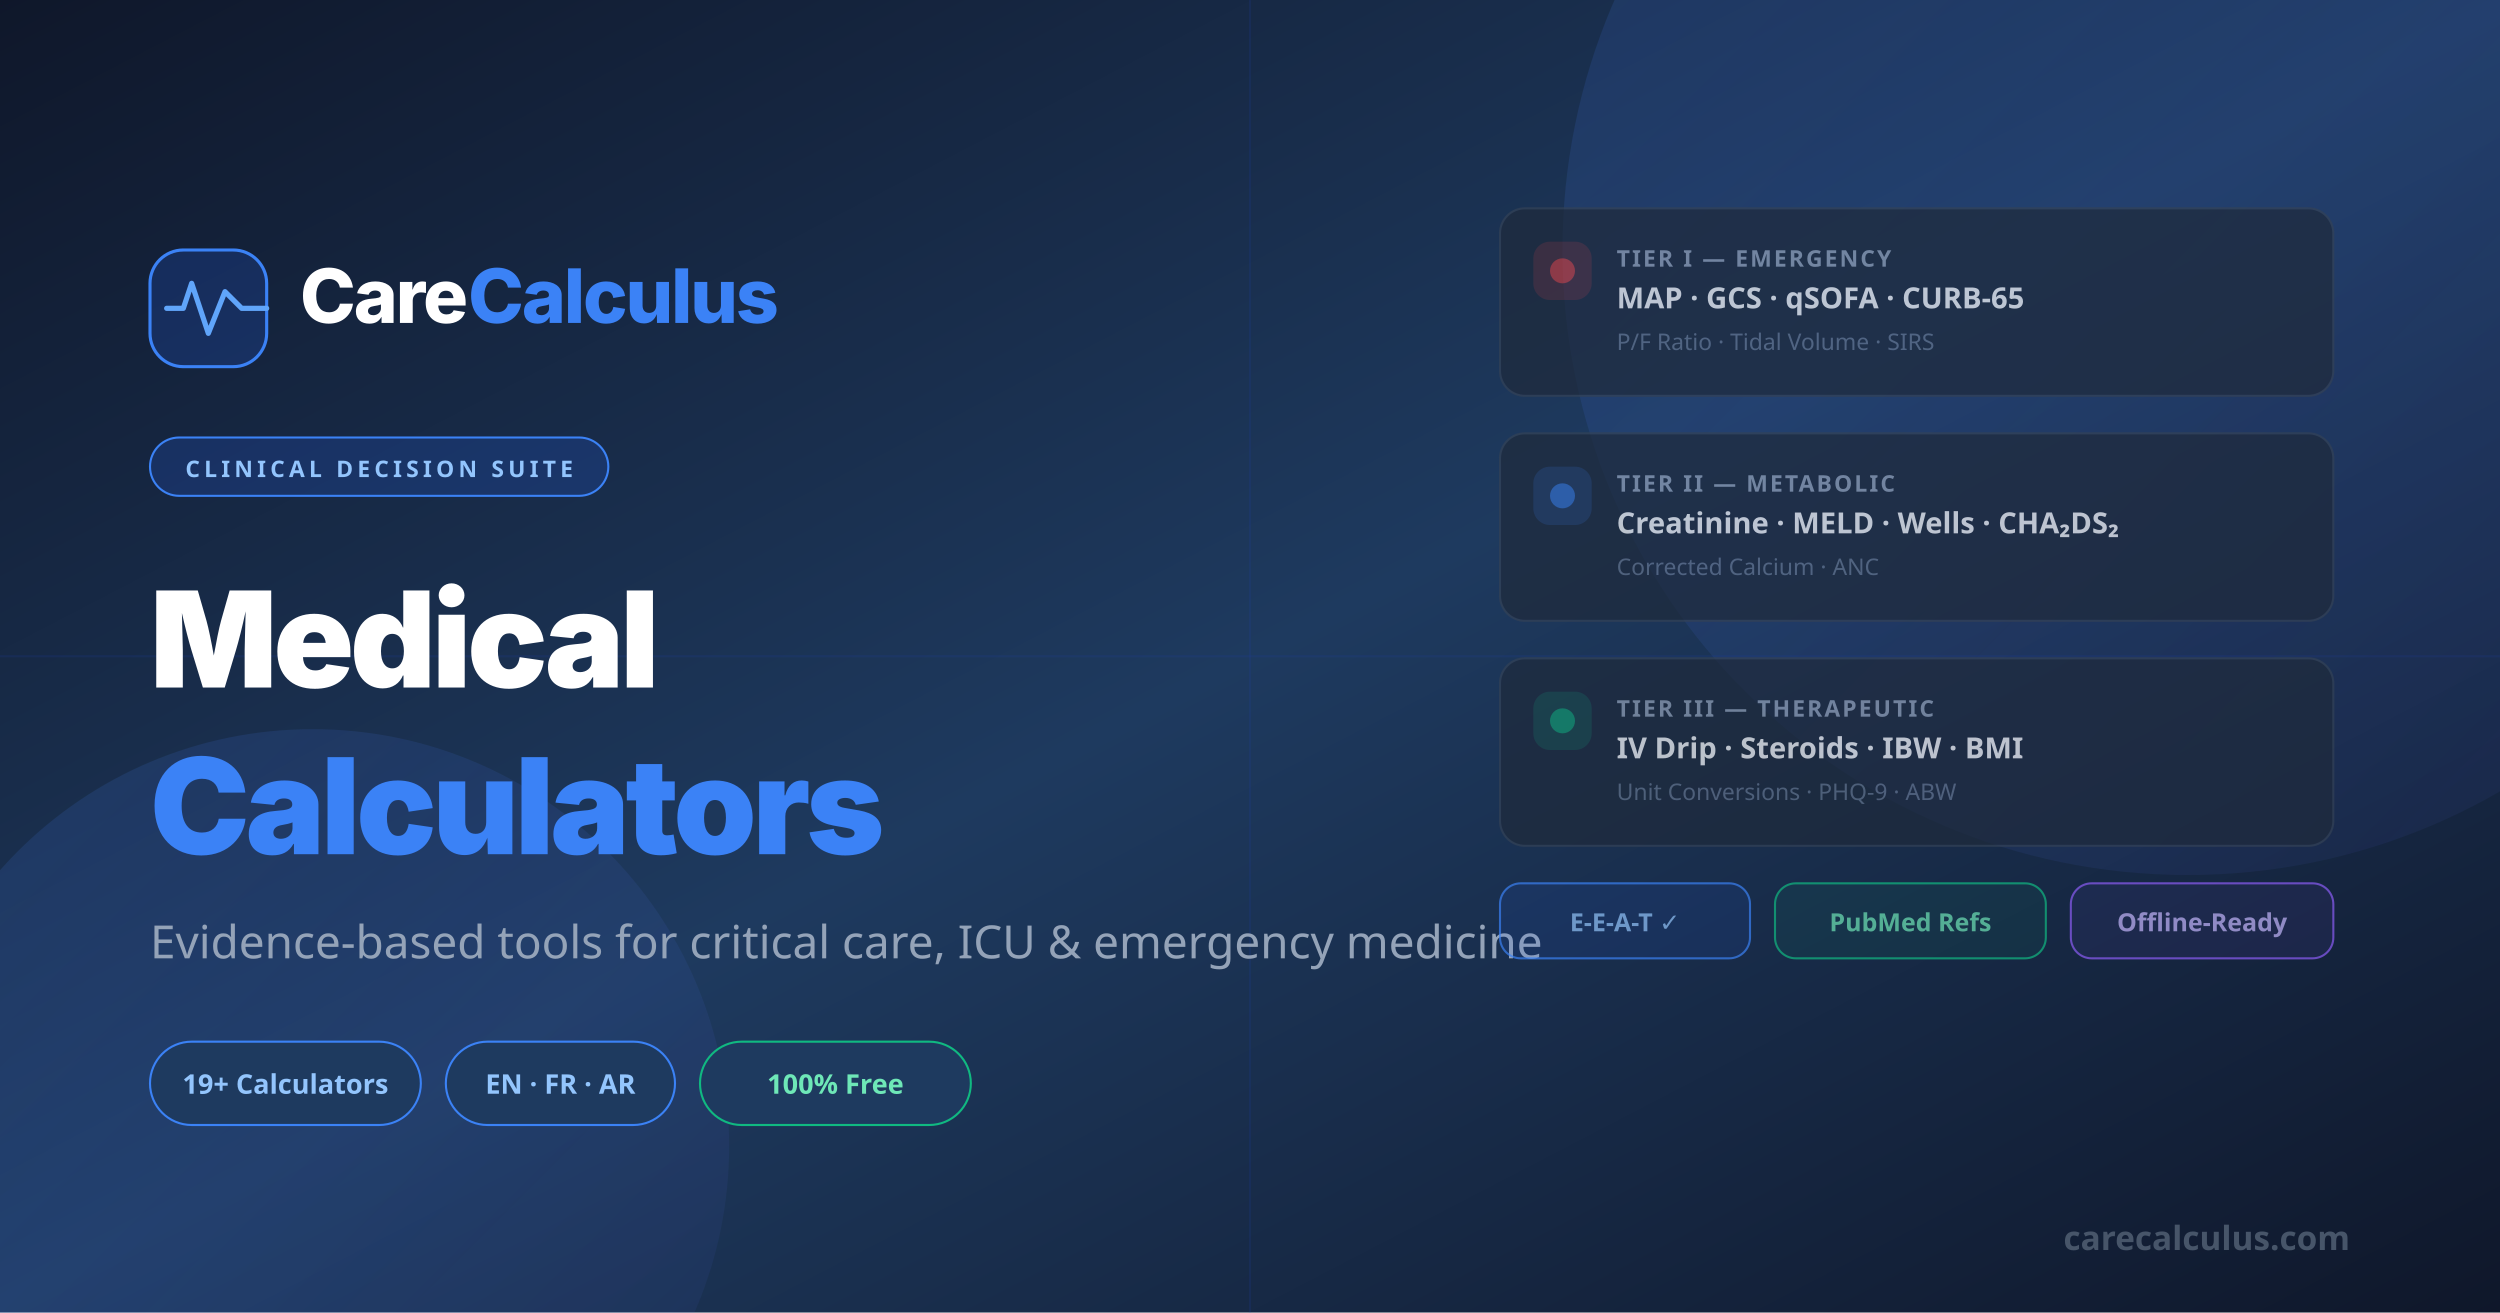
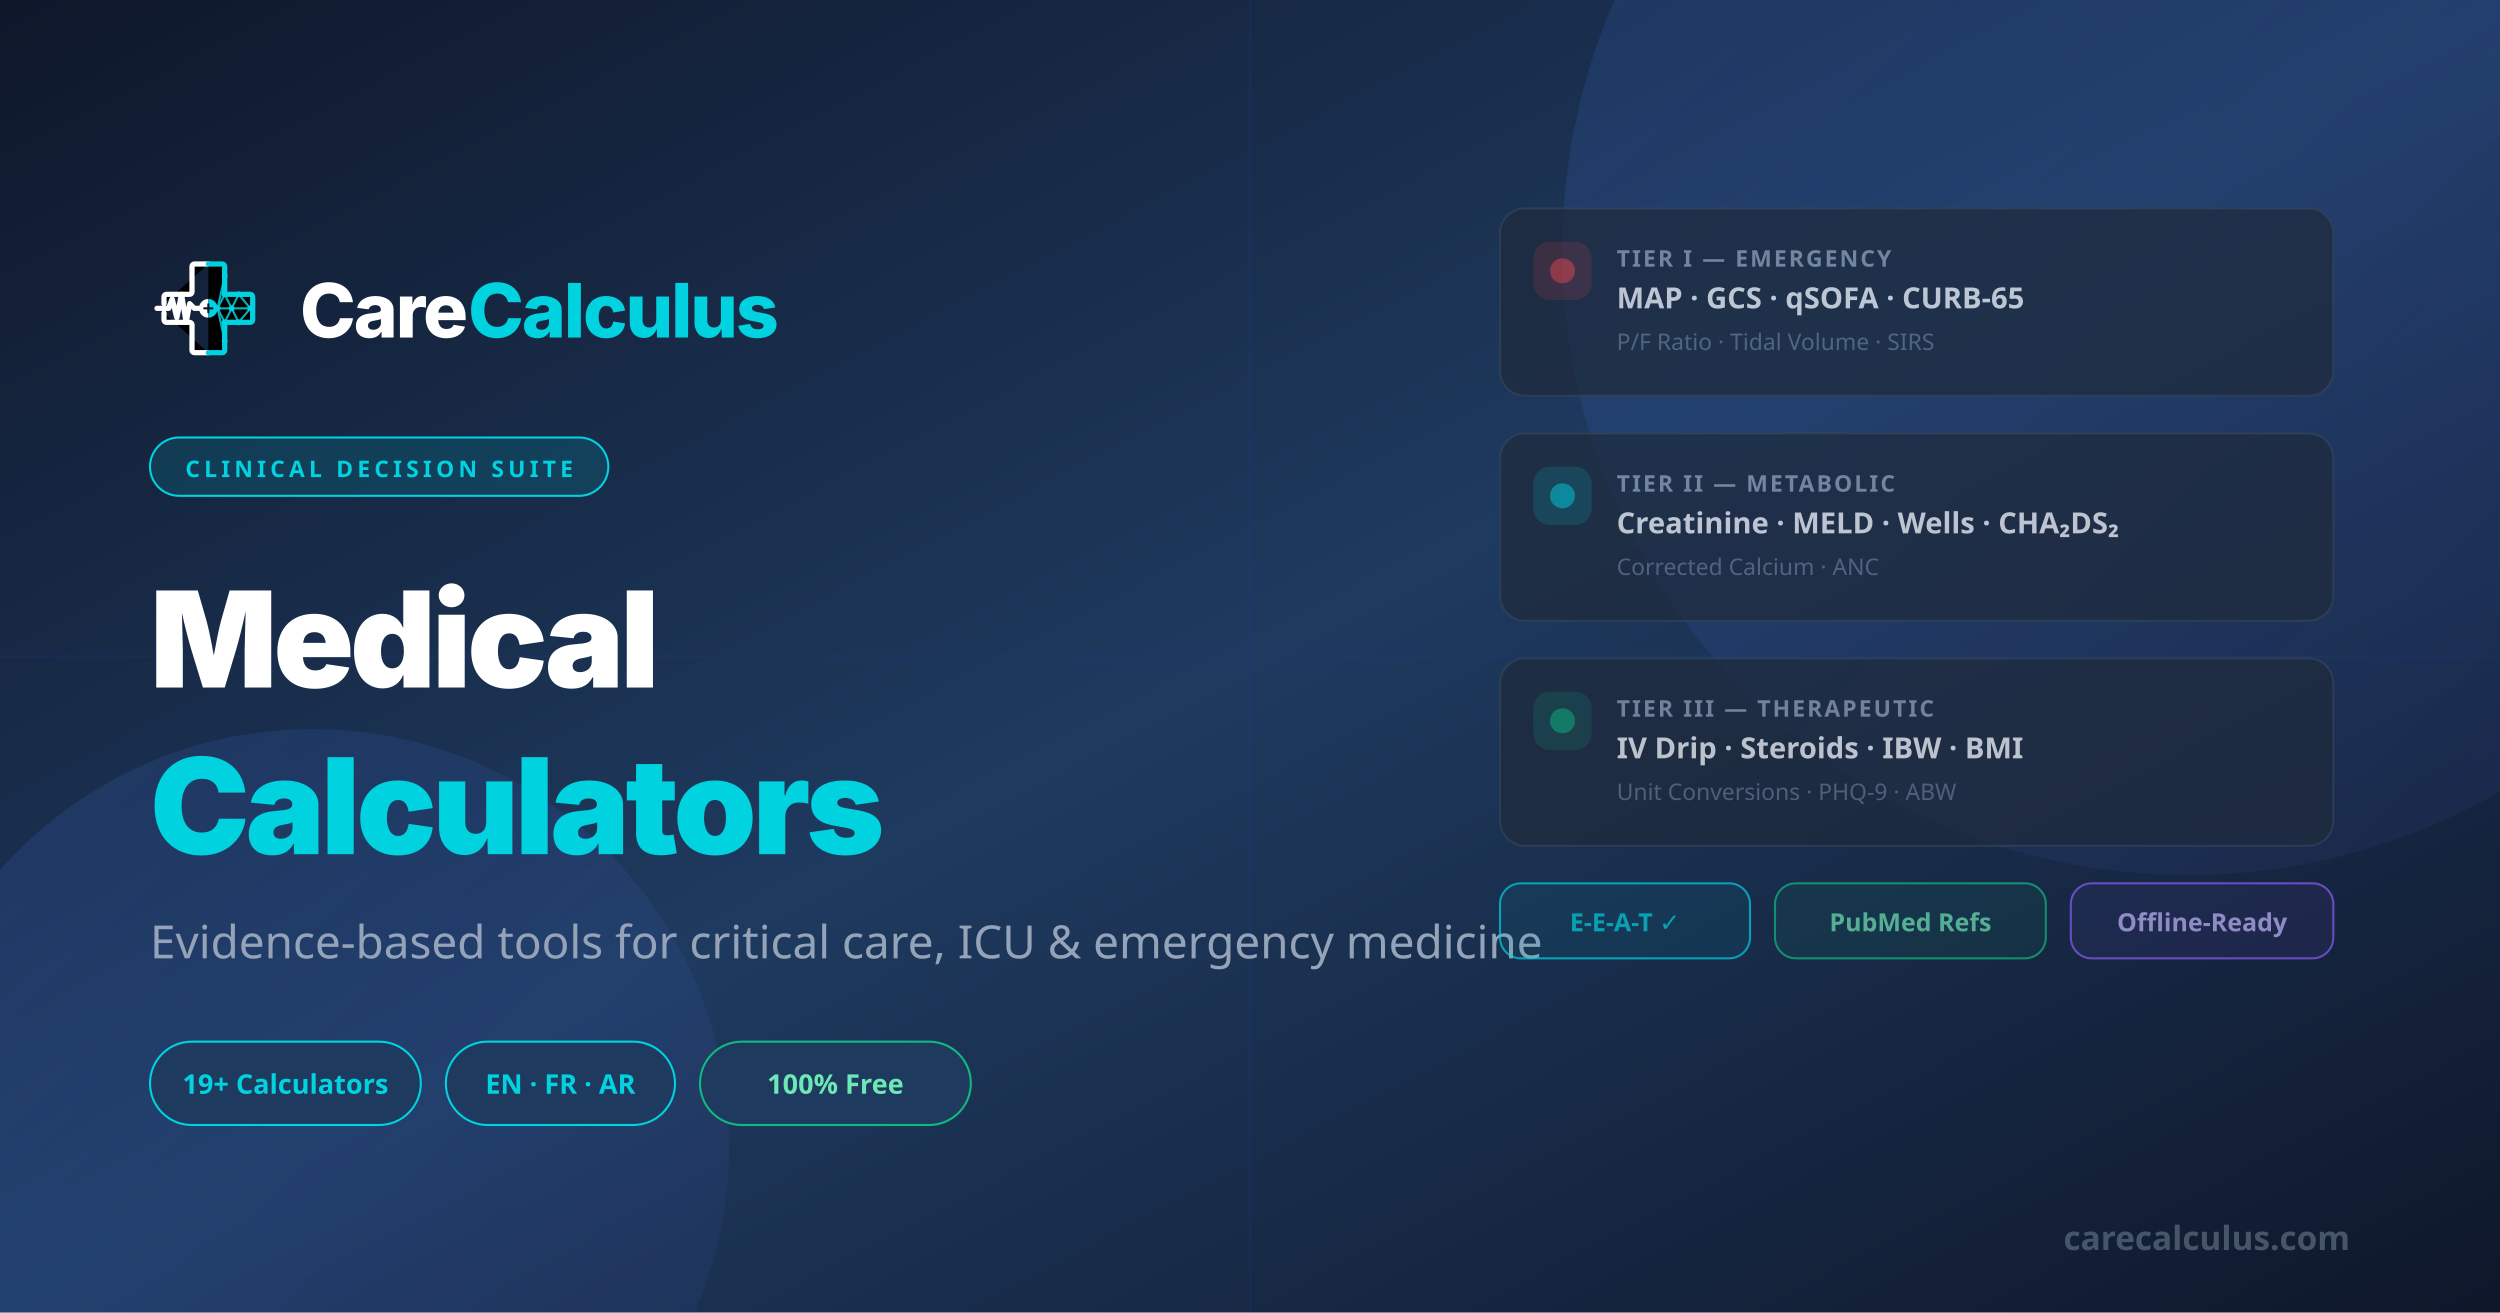
<svg xmlns="http://www.w3.org/2000/svg" width="1200" height="630" viewBox="0 0 1200 630">
  <defs>
    <linearGradient id="bg" x1="0%" y1="0%" x2="100%" y2="100%">
      <stop offset="0%" style="stop-color:#0f172a" />
      <stop offset="50%" style="stop-color:#1e3a5f" />
      <stop offset="100%" style="stop-color:#0f172a" />
    </linearGradient>
    <linearGradient id="glow" x1="0%" y1="0%" x2="100%" y2="100%">
      <stop offset="0%" style="stop-color:#3b82f6;stop-opacity:0.15" />
      <stop offset="100%" style="stop-color:#6366f1;stop-opacity:0.05" />
    </linearGradient>
  </defs>
  <rect width="1200" height="630" fill="url(#bg)" />
  <circle cx="1050" cy="120" r="300" fill="url(#glow)" />
  <circle cx="150" cy="550" r="200" fill="url(#glow)" />
  <line x1="0" y1="315" x2="1200" y2="315" stroke="#1e40af" stroke-width="1" stroke-opacity="0.15" />
  <line x1="600" y1="0" x2="600" y2="630" stroke="#1e40af" stroke-width="1" stroke-opacity="0.15" />
-   <rect x="72" y="120" width="56" height="56" rx="16" fill="#2563eb" fill-opacity="0.2" stroke="#3b82f6" stroke-width="1.5" />
-   <polyline points="80,148 88,148 92,136 100,160 108,140 116,148 128,148" fill="none" stroke="#60a5fa" stroke-width="2.5" stroke-linecap="round" stroke-linejoin="round" />
-   <text x="144" y="155" font-family="system-ui, -apple-system, sans-serif" font-size="36" font-weight="800" fill="white" letter-spacing="-1">Care<tspan fill="#3b82f6">Calculus</tspan>
+   <g transform="translate(72, 120) scale(0.56)">
+     <path d="M 50,12 L 38,12 C 37,12 36,13 36,14 L 36,36 C 36,37 35,38 34,38 L 14,38 C 13,38 12,39 12,40 L 12,46 M 12,54 L 12,60 C 12,61 13,62 14,62 L 34,62 C 35,62 36,63 36,64 L 36,86 C 36,87 37,88 38,88 L 50,88" stroke="#ffffff" stroke-width="4.5" stroke-linecap="round" stroke-linejoin="round" />
+     <path d="M 50,12 L 62,12 C 63,12 64,13 64,14 L 64,36 C 64,37 65,38 66,38 L 86,38 C 87,38 88,39 88,40 L 88,60 C 88,61 87,62 86,62 L 66,62 C 65,62 64,63 64,64 L 64,86 C 64,87 63,88 62,88 L 50,88" stroke="#00d2e0" stroke-width="4.5" stroke-linecap="round" stroke-linejoin="round" />
+     <g>
+       <path d="M 50,42 A 8 8 0 0 0 50,58 Z" fill="#ffffff" />
+       <path d="M 50,58 A 8 8 0 0 0 50,42 Z" fill="#00d2e0" />
+       <path d="M 50,46.5 L 50,53.5 M 46.5,50 L 53.5,50" stroke="#0f172a" stroke-width="1.8" stroke-linecap="round" />
+     </g>
+     <path d="M 6,50 L 16,50 L 19,42 L 23,58 L 27,38 L 31,62 L 34,46 L 38,50 L 42,50" stroke="#ffffff" stroke-width="4.5" stroke-linecap="round" stroke-linejoin="round" />
+     <g stroke="#00d2e0" stroke-width="1.8" opacity="0.85" stroke-linecap="round" stroke-linejoin="round">
+       <line x1="64" y1="22" x2="64" y2="38" />
+       <line x1="64" y1="22" x2="58" y2="50" />
+       <line x1="64" y1="38" x2="58" y2="50" />
+       <line x1="64" y1="38" x2="70" y2="50" />
+       <line x1="64" y1="38" x2="76" y2="38" />
+       <line x1="76" y1="38" x2="70" y2="50" />
+       <line x1="76" y1="38" x2="86" y2="50" />
+       <line x1="86" y1="50" x2="70" y2="50" />
+       <line x1="86" y1="50" x2="76" y2="62" />
+       <line x1="76" y1="62" x2="70" y2="50" />
+       <line x1="76" y1="62" x2="64" y2="62" />
+       <line x1="64" y1="62" x2="70" y2="50" />
+       <line x1="64" y1="62" x2="58" y2="50" />
+       <line x1="64" y1="62" x2="64" y2="78" />
+       <line x1="64" y1="78" x2="58" y2="50" />
+       <line x1="58" y1="50" x2="70" y2="50" />
+     </g>
+     <g fill="#00d2e0">
+       <circle cx="64" cy="22" r="2.5" />
+       <circle cx="64" cy="38" r="2.5" />
+       <circle cx="76" cy="38" r="2.5" />
+       <circle cx="86" cy="50" r="2.5" />
+       <circle cx="76" cy="62" r="2.5" />
+       <circle cx="64" cy="62" r="2.5" />
+       <circle cx="64" cy="78" r="2.5" />
+       <circle cx="70" cy="50" r="2.5" />
+       <circle cx="58" cy="50" r="2.5" />
+     </g>
+   </g>
+   <text x="144" y="162" font-family="system-ui, -apple-system, sans-serif" font-size="36" font-weight="800" fill="white" letter-spacing="-1">Care<tspan fill="#00d2e0">Calculus</tspan>
  </text>
-   <rect x="72" y="210" width="220" height="28" rx="14" fill="#2563eb" fill-opacity="0.2" stroke="#3b82f6" stroke-width="1" />
-   <text x="182" y="229" font-family="system-ui, sans-serif" font-size="11" font-weight="700" fill="#93c5fd" letter-spacing="2" text-anchor="middle">CLINICAL DECISION SUITE</text>
+   <rect x="72" y="210" width="220" height="28" rx="14" fill="#0096a6" fill-opacity="0.2" stroke="#00d2e0" stroke-width="1" />
+   <text x="182" y="229" font-family="system-ui, sans-serif" font-size="11" font-weight="700" fill="#00d2e0" letter-spacing="2" text-anchor="middle">CLINICAL DECISION SUITE</text>
  <text x="72" y="330" font-family="system-ui, -apple-system, sans-serif" font-size="64" font-weight="900" fill="white" letter-spacing="-2">Medical</text>
-   <text x="72" y="410" font-family="system-ui, -apple-system, sans-serif" font-size="64" font-weight="900" fill="#3b82f6" letter-spacing="-2">Calculators</text>
+   <text x="72" y="410" font-family="system-ui, -apple-system, sans-serif" font-size="64" font-weight="900" fill="#00d2e0" letter-spacing="-2">Calculators</text>
  <text x="72" y="460" font-family="system-ui, sans-serif" font-size="22" font-weight="500" fill="#94a3b8">Evidence-based tools for critical care, ICU &amp; emergency medicine</text>
-   <rect x="72" y="500" width="130" height="40" rx="20" fill="#1e3a5f" stroke="#3b82f6" stroke-width="1" />
-   <text x="137" y="525" font-family="system-ui, sans-serif" font-size="13" font-weight="700" fill="#93c5fd" text-anchor="middle">19+ Calculators</text>
-   <rect x="214" y="500" width="110" height="40" rx="20" fill="#1e3a5f" stroke="#3b82f6" stroke-width="1" />
-   <text x="269" y="525" font-family="system-ui, sans-serif" font-size="13" font-weight="700" fill="#93c5fd" text-anchor="middle">EN · FR · AR</text>
+   <rect x="72" y="500" width="130" height="40" rx="20" fill="#1e3a5f" stroke="#00d2e0" stroke-width="1" />
+   <text x="137" y="525" font-family="system-ui, sans-serif" font-size="13" font-weight="700" fill="#00d2e0" text-anchor="middle">19+ Calculators</text>
+   <rect x="214" y="500" width="110" height="40" rx="20" fill="#1e3a5f" stroke="#00d2e0" stroke-width="1" />
+   <text x="269" y="525" font-family="system-ui, sans-serif" font-size="13" font-weight="700" fill="#00d2e0" text-anchor="middle">EN · FR · AR</text>
  <rect x="336" y="500" width="130" height="40" rx="20" fill="#1e3a5f" stroke="#10b981" stroke-width="1" />
  <text x="401" y="525" font-family="system-ui, sans-serif" font-size="13" font-weight="700" fill="#6ee7b7" text-anchor="middle">100% Free</text>
  <g opacity="0.7">
    <rect x="720" y="100" width="400" height="90" rx="12" fill="#1e293b" stroke="#334155" stroke-width="1" />
    <rect x="736" y="116" width="28" height="28" rx="8" fill="#ef4444" fill-opacity="0.2" />
    <circle cx="750" cy="130" r="6" fill="#ef4444" fill-opacity="0.7" />
    <text x="776" y="128" font-family="system-ui, sans-serif" font-size="11" font-weight="700" fill="#94a3b8" letter-spacing="1">TIER I — EMERGENCY</text>
    <text x="776" y="148" font-family="system-ui, sans-serif" font-size="14" font-weight="800" fill="white">MAP · GCS · qSOFA · CURB-65</text>
    <text x="776" y="168" font-family="system-ui, sans-serif" font-size="11" fill="#64748b">P/F Ratio · Tidal Volume · SIRS</text>
    <rect x="720" y="208" width="400" height="90" rx="12" fill="#1e293b" stroke="#334155" stroke-width="1" />
-     <rect x="736" y="224" width="28" height="28" rx="8" fill="#3b82f6" fill-opacity="0.2" />
-     <circle cx="750" cy="238" r="6" fill="#3b82f6" fill-opacity="0.7" />
+     <rect x="736" y="224" width="28" height="28" rx="8" fill="#00d2e0" fill-opacity="0.2" />
+     <circle cx="750" cy="238" r="6" fill="#00d2e0" fill-opacity="0.7" />
    <text x="776" y="236" font-family="system-ui, sans-serif" font-size="11" font-weight="700" fill="#94a3b8" letter-spacing="1">TIER II — METABOLIC</text>
    <text x="776" y="256" font-family="system-ui, sans-serif" font-size="14" font-weight="800" fill="white">Creatinine · MELD · Wells · CHA₂DS₂</text>
    <text x="776" y="276" font-family="system-ui, sans-serif" font-size="11" fill="#64748b">Corrected Calcium · ANC</text>
    <rect x="720" y="316" width="400" height="90" rx="12" fill="#1e293b" stroke="#334155" stroke-width="1" />
    <rect x="736" y="332" width="28" height="28" rx="8" fill="#10b981" fill-opacity="0.2" />
    <circle cx="750" cy="346" r="6" fill="#10b981" fill-opacity="0.7" />
    <text x="776" y="344" font-family="system-ui, sans-serif" font-size="11" font-weight="700" fill="#94a3b8" letter-spacing="1">TIER III — THERAPEUTIC</text>
    <text x="776" y="364" font-family="system-ui, sans-serif" font-size="14" font-weight="800" fill="white">IV Drip · Steroids · IBW · BMI</text>
    <text x="776" y="384" font-family="system-ui, sans-serif" font-size="11" fill="#64748b">Unit Conversions · PHQ-9 · ABW</text>
-     <rect x="720" y="424" width="120" height="36" rx="10" fill="#2563eb" fill-opacity="0.15" stroke="#3b82f6" stroke-width="1" />
-     <text x="780" y="447" font-family="system-ui, sans-serif" font-size="12" font-weight="800" fill="#93c5fd" text-anchor="middle">E-E-A-T ✓</text>
+     <rect x="720" y="424" width="120" height="36" rx="10" fill="#0096a6" fill-opacity="0.15" stroke="#00d2e0" stroke-width="1" />
+     <text x="780" y="447" font-family="system-ui, sans-serif" font-size="12" font-weight="800" fill="#00d2e0" text-anchor="middle">E-E-A-T ✓</text>
    <rect x="852" y="424" width="130" height="36" rx="10" fill="#10b981" fill-opacity="0.1" stroke="#10b981" stroke-width="1" />
    <text x="917" y="447" font-family="system-ui, sans-serif" font-size="12" font-weight="800" fill="#6ee7b7" text-anchor="middle">PubMed Refs</text>
    <rect x="994" y="424" width="126" height="36" rx="10" fill="#8b5cf6" fill-opacity="0.1" stroke="#8b5cf6" stroke-width="1" />
    <text x="1057" y="447" font-family="system-ui, sans-serif" font-size="12" font-weight="800" fill="#c4b5fd" text-anchor="middle">Offline-Ready</text>
  </g>
  <text x="1128" y="600" font-family="system-ui, sans-serif" font-size="16" font-weight="600" fill="#475569" text-anchor="end">carecalculus.com</text>
</svg>
